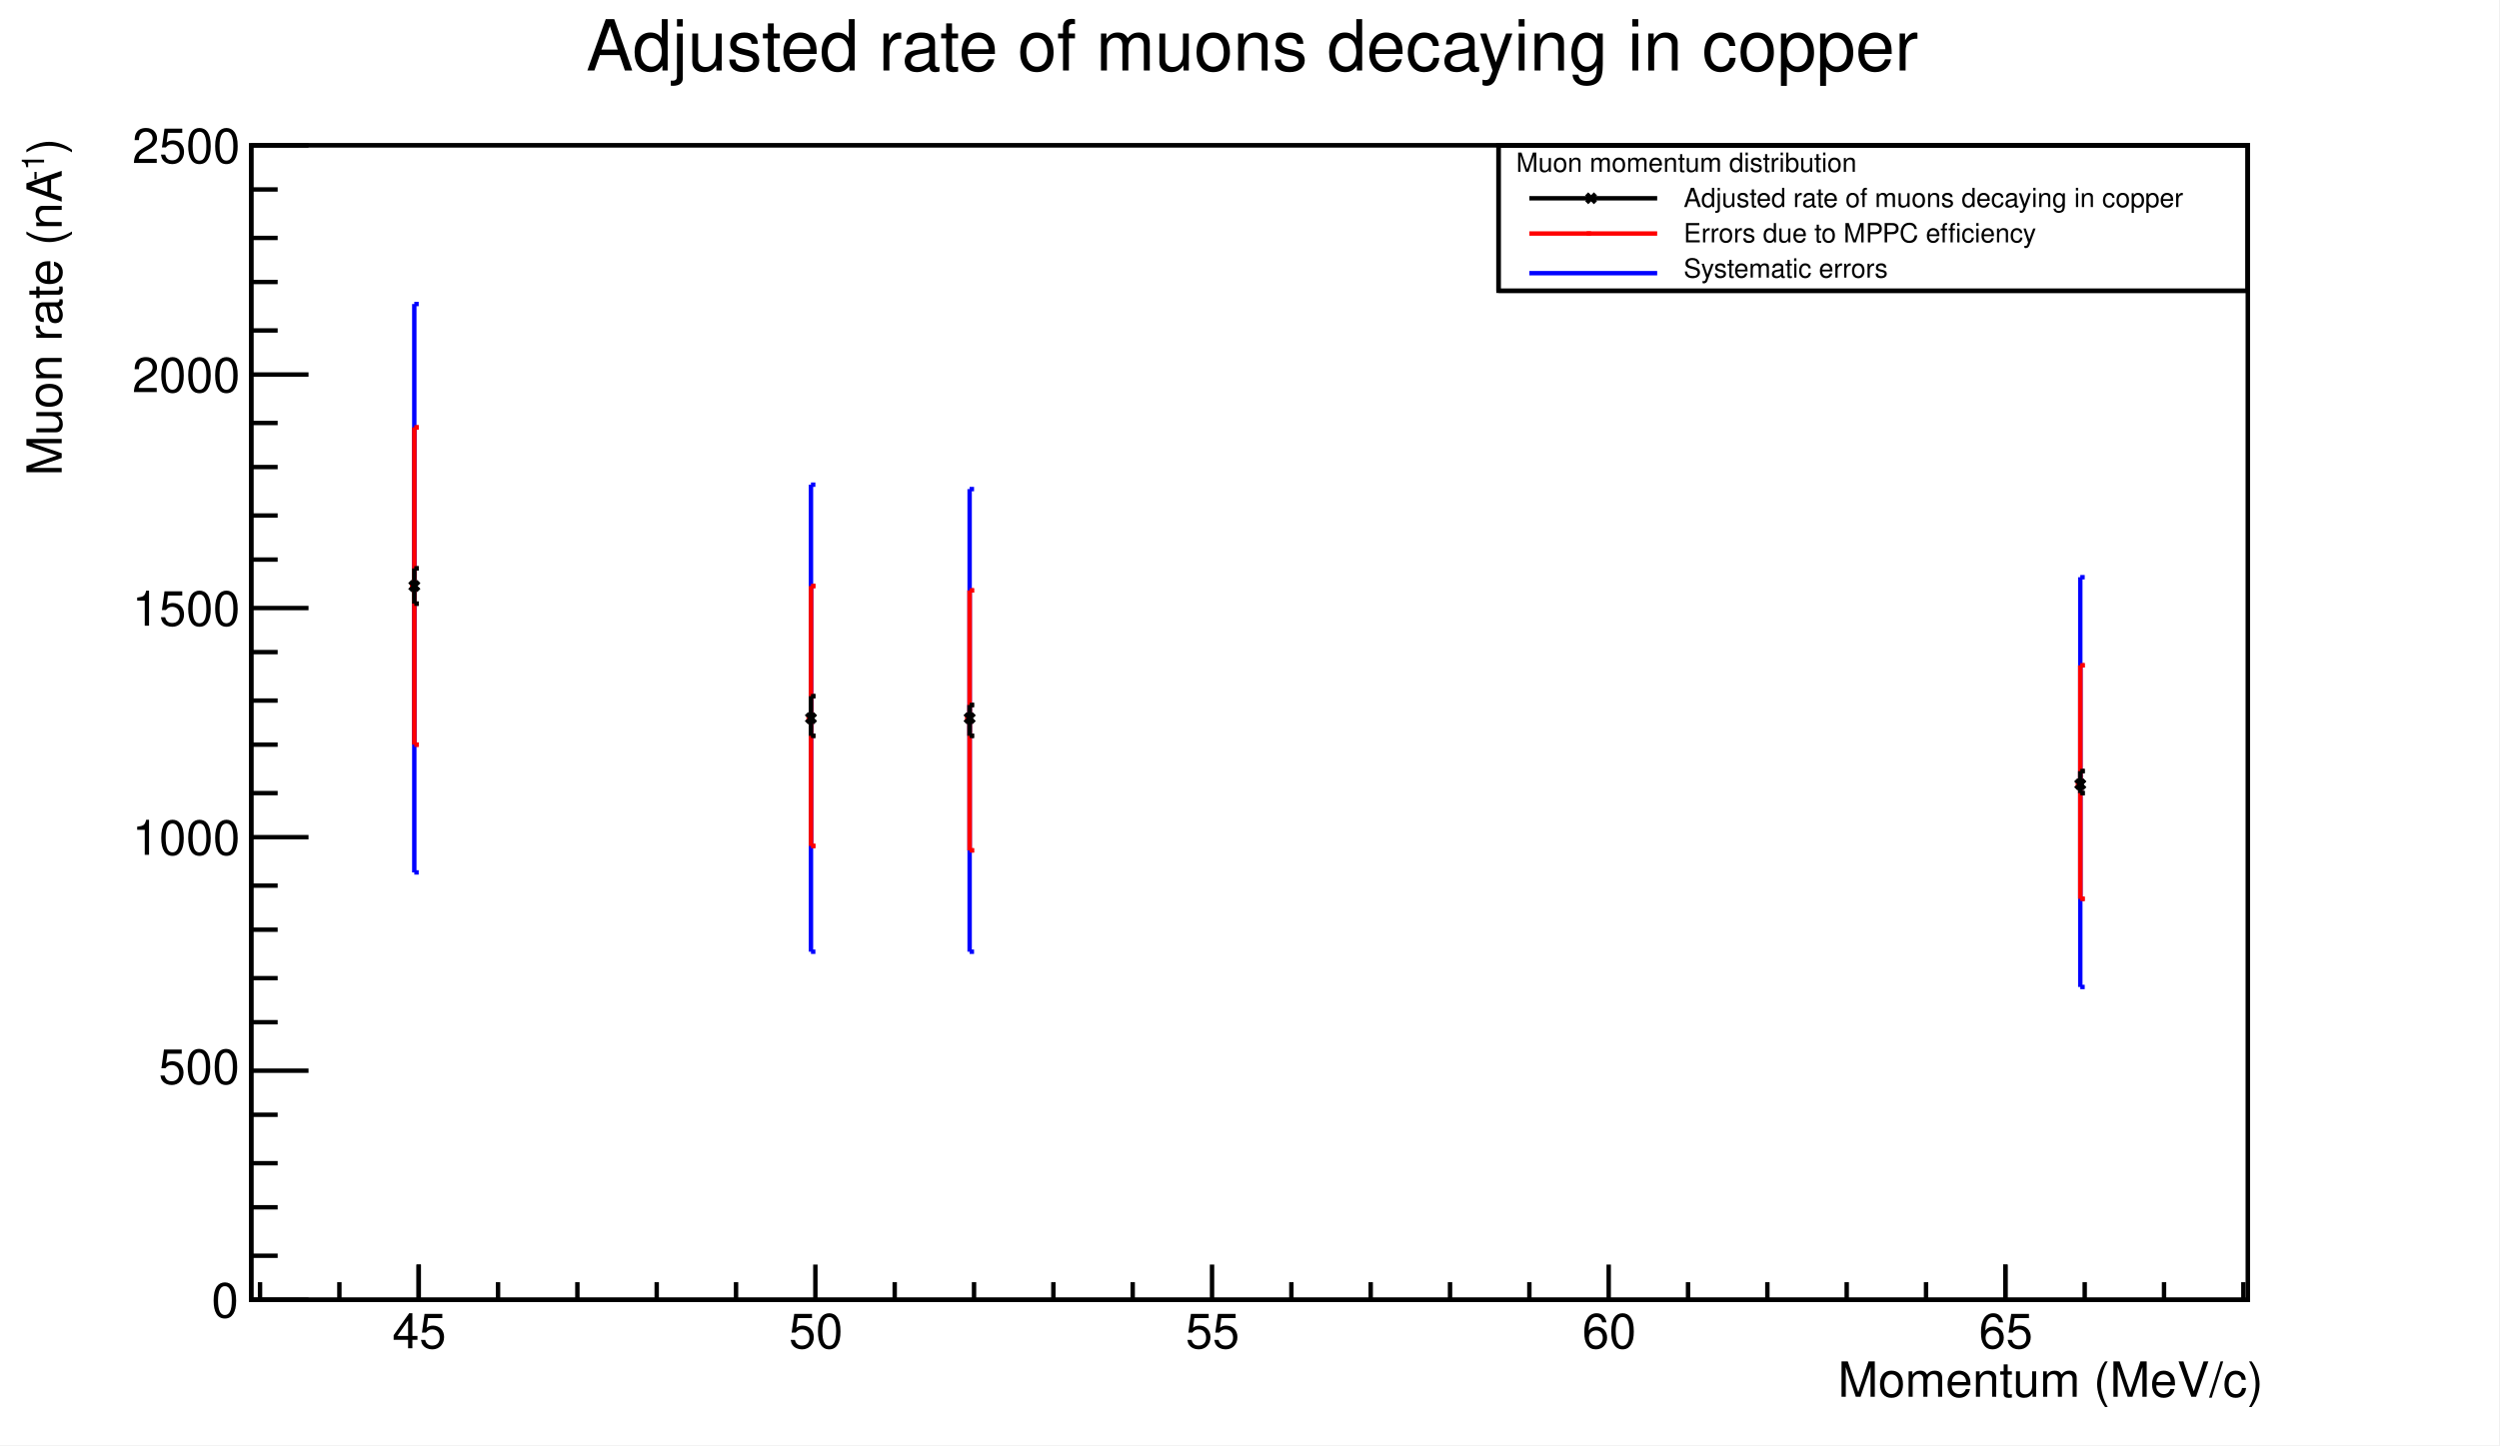
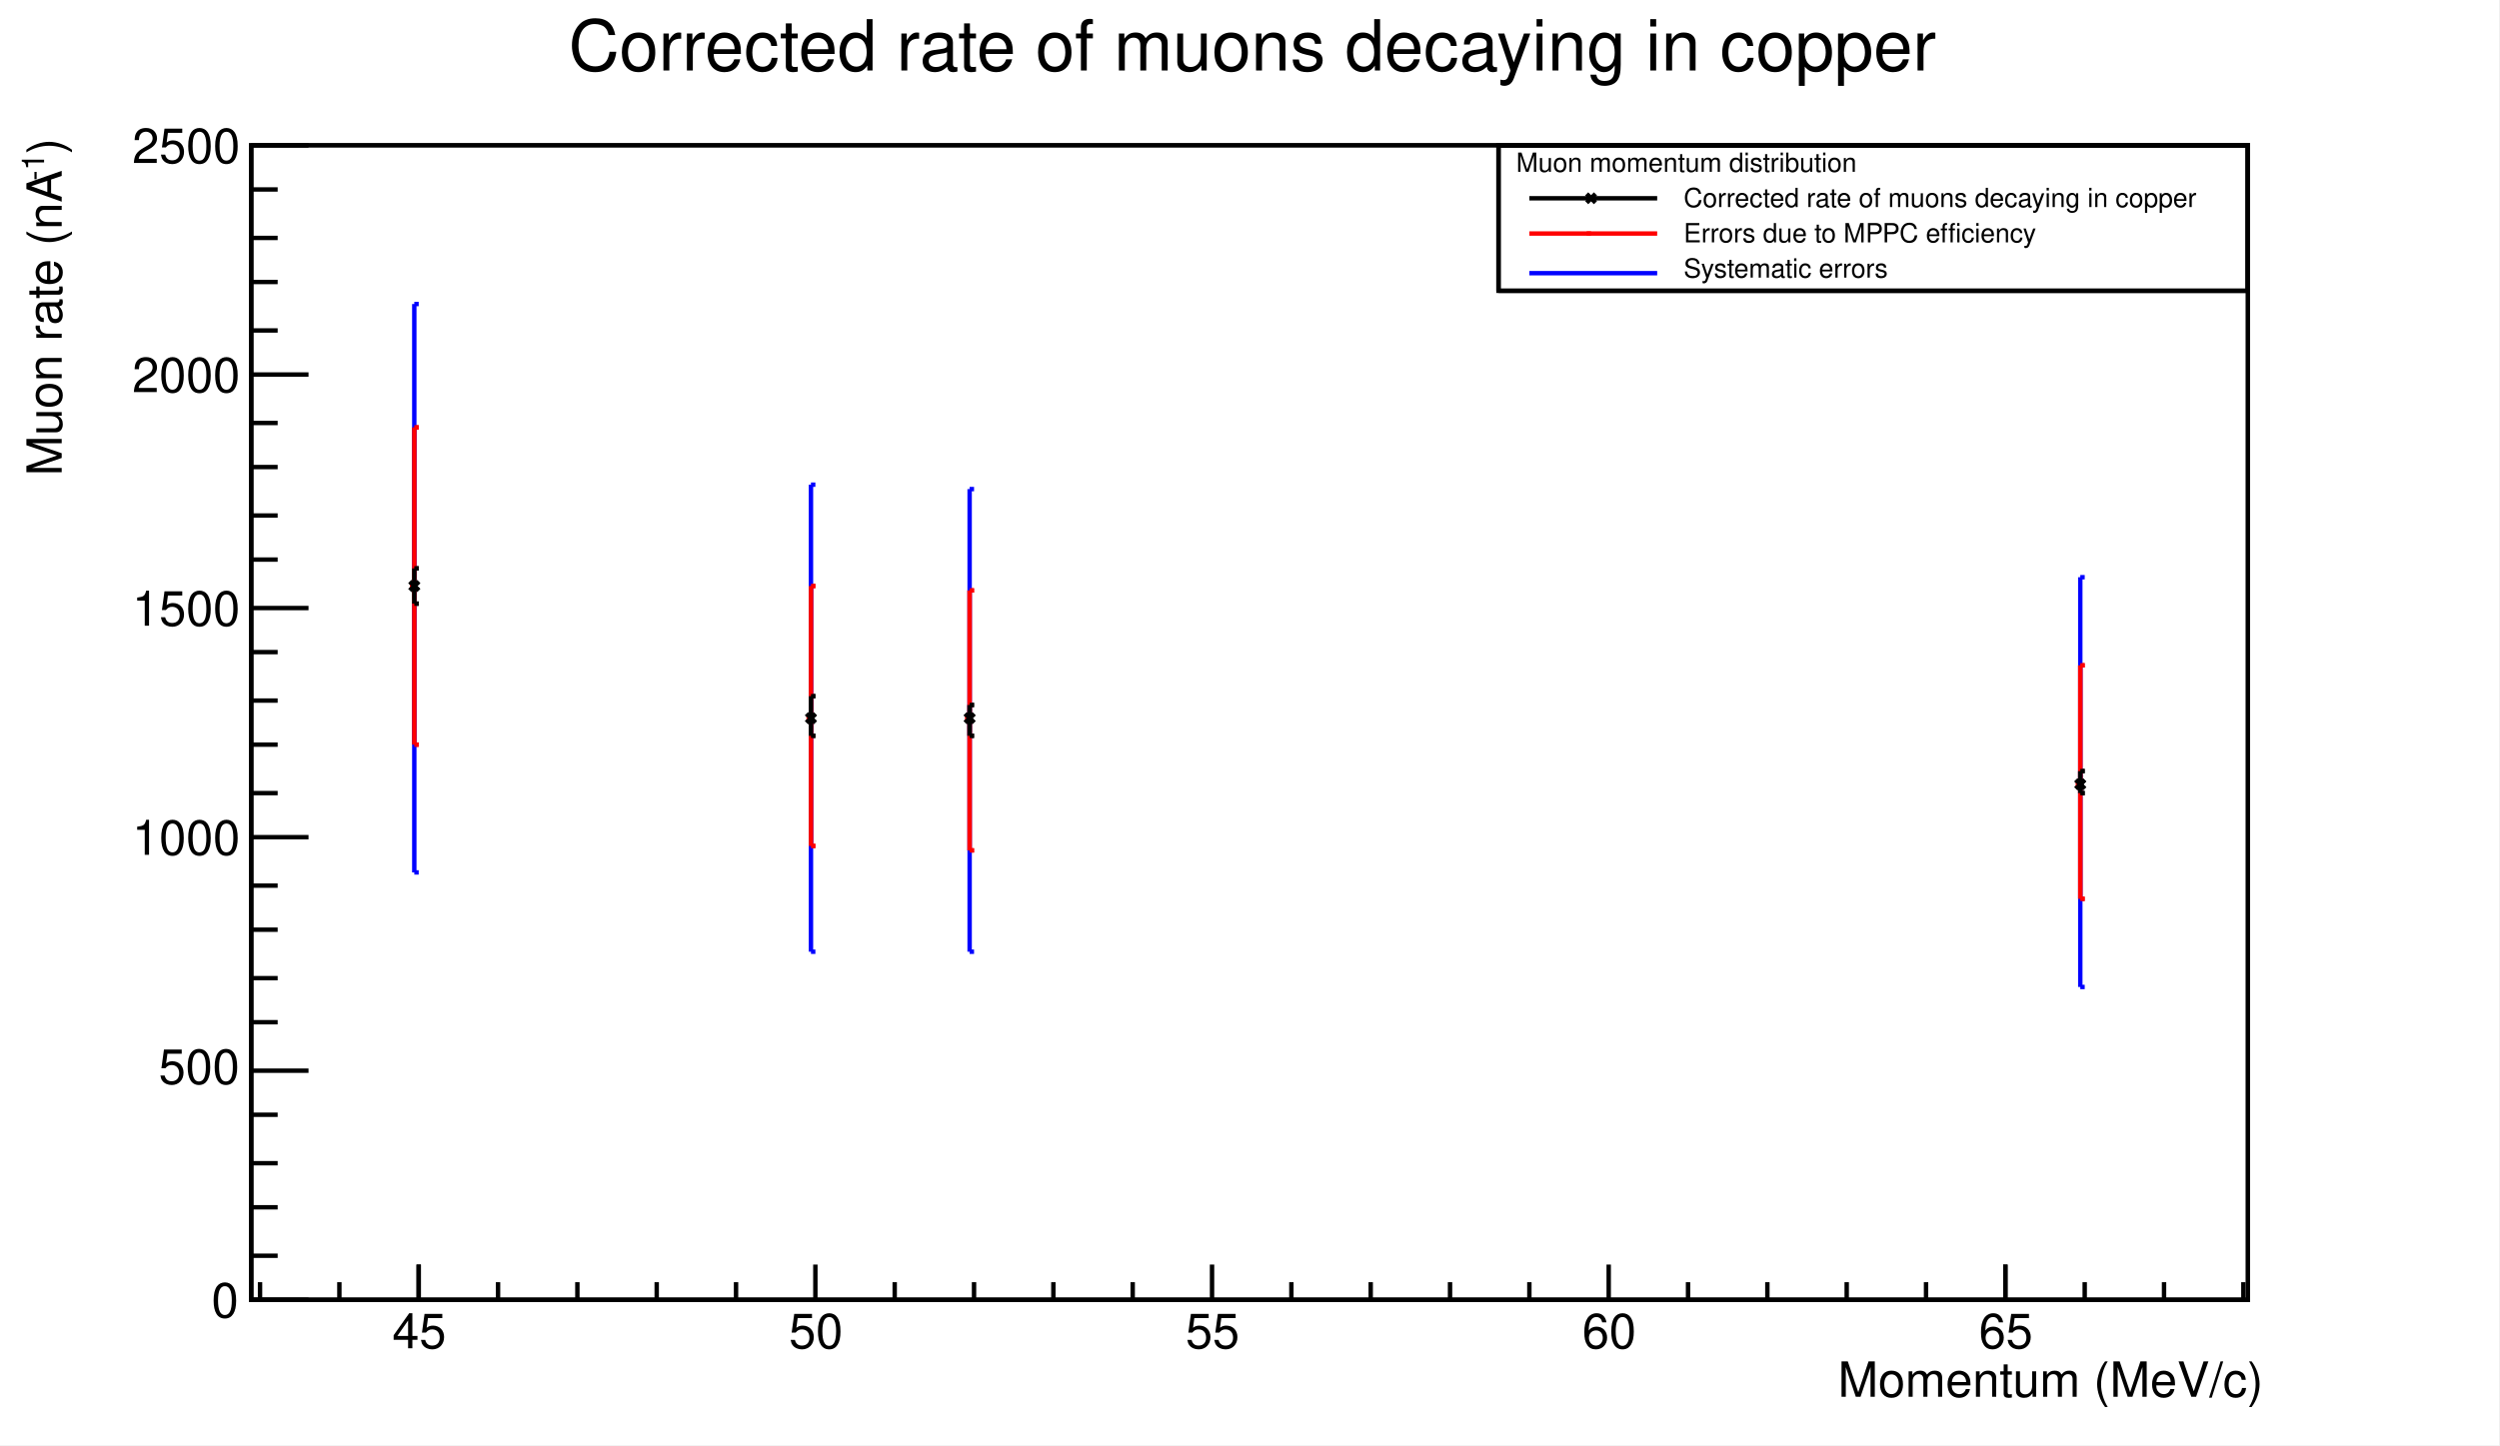
<svg xmlns="http://www.w3.org/2000/svg" width="567" height="328" viewBox="0 0 567 328">
  <defs>
</defs>
  <rect x="0" y="0" width="567" height="328" fill="white" />
  <rect x="57" y="33" width="453" height="262" fill="white" />
  <rect x="57" y="33" width="453" height="262" fill="none" stroke="black" />
  <rect x="57" y="33" width="453" height="262" fill="white" />
  <rect x="57" y="33" width="453" height="262" fill="none" stroke="black" />
  <path d="M57,295h 453" fill="none" stroke="black" />
  <text x="417" y="317" fill="black" font-size="11" font-family="Helvetica">
Momentum (MeV/c)
</text>
  <path d="M95,287v 8" fill="none" stroke="black" />
  <path d="M113,291v 4" fill="none" stroke="black" />
  <path d="M131,291v 4" fill="none" stroke="black" />
  <path d="M149,291v 4" fill="none" stroke="black" />
  <path d="M167,291v 4" fill="none" stroke="black" />
  <path d="M185,287v 8" fill="none" stroke="black" />
  <path d="M203,291v 4" fill="none" stroke="black" />
  <path d="M221,291v 4" fill="none" stroke="black" />
  <path d="M239,291v 4" fill="none" stroke="black" />
  <path d="M257,291v 4" fill="none" stroke="black" />
  <path d="M275,287v 8" fill="none" stroke="black" />
  <path d="M293,291v 4" fill="none" stroke="black" />
  <path d="M311,291v 4" fill="none" stroke="black" />
  <path d="M329,291v 4" fill="none" stroke="black" />
  <path d="M347,291v 4" fill="none" stroke="black" />
  <path d="M365,287v 8" fill="none" stroke="black" />
  <path d="M383,291v 4" fill="none" stroke="black" />
  <path d="M401,291v 4" fill="none" stroke="black" />
  <path d="M419,291v 4" fill="none" stroke="black" />
  <path d="M437,291v 4" fill="none" stroke="black" />
  <path d="M455,287v 8" fill="none" stroke="black" />
  <path d="M95,287v 8" fill="none" stroke="black" />
  <path d="M77,291v 4" fill="none" stroke="black" />
  <path d="M59,291v 4" fill="none" stroke="black" />
  <path d="M455,287v 8" fill="none" stroke="black" />
  <path d="M473,291v 4" fill="none" stroke="black" />
  <path d="M491,291v 4" fill="none" stroke="black" />
  <path d="M509,291v 4" fill="none" stroke="black" />
  <text x="89" y="306" fill="black" font-size="11" font-family="Helvetica">
45
</text>
  <text x="179" y="306" fill="black" font-size="11" font-family="Helvetica">
50
</text>
  <text x="269" y="306" fill="black" font-size="11" font-family="Helvetica">
55
</text>
  <text x="359" y="306" fill="black" font-size="11" font-family="Helvetica">
60
</text>
  <text x="449" y="306" fill="black" font-size="11" font-family="Helvetica">
65
</text>
  <path d="M57,295v -262" fill="none" stroke="black" />
  <g transform="rotate(-90,14,35)">
    <text x="14" y="35" fill="black" font-size="11" font-family="Helvetica">
)
</text>
  </g>
  <g transform="rotate(-90,10,41)">
    <text x="10" y="41" fill="black" font-size="7" font-family="Helvetica">
-1
</text>
  </g>
  <g transform="rotate(-90,14,108)">
    <text x="14" y="108" fill="black" font-size="11" font-family="Helvetica">
Muon rate (nA
</text>
  </g>
  <path d="M70,295h -13" fill="none" stroke="black" />
  <path d="M63,285h -6" fill="none" stroke="black" />
  <path d="M63,274h -6" fill="none" stroke="black" />
  <path d="M63,264h -6" fill="none" stroke="black" />
  <path d="M63,253h -6" fill="none" stroke="black" />
  <path d="M70,243h -13" fill="none" stroke="black" />
  <path d="M63,232h -6" fill="none" stroke="black" />
  <path d="M63,222h -6" fill="none" stroke="black" />
  <path d="M63,211h -6" fill="none" stroke="black" />
  <path d="M63,201h -6" fill="none" stroke="black" />
  <path d="M70,190h -13" fill="none" stroke="black" />
  <path d="M63,180h -6" fill="none" stroke="black" />
  <path d="M63,169h -6" fill="none" stroke="black" />
  <path d="M63,159h -6" fill="none" stroke="black" />
  <path d="M63,148h -6" fill="none" stroke="black" />
  <path d="M70,138h -13" fill="none" stroke="black" />
  <path d="M63,127h -6" fill="none" stroke="black" />
  <path d="M63,117h -6" fill="none" stroke="black" />
  <path d="M63,106h -6" fill="none" stroke="black" />
  <path d="M63,96h -6" fill="none" stroke="black" />
  <path d="M70,85h -13" fill="none" stroke="black" />
  <path d="M63,75h -6" fill="none" stroke="black" />
  <path d="M63,64h -6" fill="none" stroke="black" />
  <path d="M63,54h -6" fill="none" stroke="black" />
  <path d="M63,43h -6" fill="none" stroke="black" />
  <path d="M70,33h -13" fill="none" stroke="black" />
  <text x="48" y="299" fill="black" font-size="11" font-family="Helvetica">
0
</text>
  <text x="36" y="246" fill="black" font-size="11" font-family="Helvetica">
500
</text>
  <text x="30" y="194" fill="black" font-size="11" font-family="Helvetica">
1000
</text>
  <text x="30" y="142" fill="black" font-size="11" font-family="Helvetica">
1500
</text>
  <text x="30" y="89" fill="black" font-size="11" font-family="Helvetica">
2000
</text>
  <text x="30" y="37" fill="black" font-size="11" font-family="Helvetica">
2500
</text>
  <g stroke="black" stroke-width="1" fill="none">
    <line x1="93" y1="132" x2="95" y2="134" />
    <line x1="93" y1="134" x2="95" y2="132" />
    <line x1="183" y1="162" x2="185" y2="164" />
    <line x1="183" y1="164" x2="185" y2="162" />
    <line x1="219" y1="162" x2="221" y2="164" />
    <line x1="219" y1="164" x2="221" y2="162" />
    <line x1="471" y1="177" x2="473" y2="179" />
    <line x1="471" y1="179" x2="473" y2="177" />
  </g>
  <path d="M94,133v -4" fill="none" stroke="black" />
  <path d="M94,129h 1" fill="none" stroke="black" />
  <path d="M94,133v 4" fill="none" stroke="black" />
  <path d="M94,137h 1" fill="none" stroke="black" />
  <path d="M184,163v -5" fill="none" stroke="black" />
  <path d="M184,158h 1" fill="none" stroke="black" />
  <path d="M184,163v 4" fill="none" stroke="black" />
  <path d="M184,167h 1" fill="none" stroke="black" />
  <path d="M220,163v -3" fill="none" stroke="black" />
  <path d="M220,160h 1" fill="none" stroke="black" />
  <path d="M220,163v 4" fill="none" stroke="black" />
  <path d="M220,167h 1" fill="none" stroke="black" />
  <path d="M472,178v -3" fill="none" stroke="black" />
  <path d="M472,175h 1" fill="none" stroke="black" />
  <path d="M472,178v 2" fill="none" stroke="black" />
  <path d="M472,180h 1" fill="none" stroke="black" />
  <path d="M94,133v -36" fill="none" stroke="#ff0000" />
  <path d="M94,97h 1" fill="none" stroke="#ff0000" />
  <path d="M94,133v 36" fill="none" stroke="#ff0000" />
  <path d="M94,169h 1" fill="none" stroke="#ff0000" />
  <path d="M184,163v -30" fill="none" stroke="#ff0000" />
  <path d="M184,133h 1" fill="none" stroke="#ff0000" />
  <path d="M184,163v 29" fill="none" stroke="#ff0000" />
  <path d="M184,192h 1" fill="none" stroke="#ff0000" />
  <path d="M220,163v -29" fill="none" stroke="#ff0000" />
  <path d="M220,134h 1" fill="none" stroke="#ff0000" />
  <path d="M220,163v 30" fill="none" stroke="#ff0000" />
  <path d="M220,193h 1" fill="none" stroke="#ff0000" />
  <path d="M472,178v -27" fill="none" stroke="#ff0000" />
  <path d="M472,151h 1" fill="none" stroke="#ff0000" />
  <path d="M472,178v 26" fill="none" stroke="#ff0000" />
  <path d="M472,204h 1" fill="none" stroke="#ff0000" />
  <g stroke="#ff0000" stroke-width="1" fill="none">
    <line x1="93" y1="133" x2="94" y2="133" />
    <line x1="183" y1="163" x2="184" y2="163" />
    <line x1="219" y1="163" x2="220" y2="163" />
    <line x1="471" y1="178" x2="472" y2="178" />
  </g>
  <path d="M94,133v -64" fill="none" stroke="#0000ff" />
  <path d="M94,69h 1" fill="none" stroke="#0000ff" />
  <path d="M94,133v 65" fill="none" stroke="#0000ff" />
  <path d="M94,198h 1" fill="none" stroke="#0000ff" />
  <path d="M184,163v -53" fill="none" stroke="#0000ff" />
  <path d="M184,110h 1" fill="none" stroke="#0000ff" />
  <path d="M184,163v 53" fill="none" stroke="#0000ff" />
  <path d="M184,216h 1" fill="none" stroke="#0000ff" />
  <path d="M220,163v -52" fill="none" stroke="#0000ff" />
  <path d="M220,111h 1" fill="none" stroke="#0000ff" />
  <path d="M220,163v 53" fill="none" stroke="#0000ff" />
  <path d="M220,216h 1" fill="none" stroke="#0000ff" />
  <path d="M472,178v -47" fill="none" stroke="#0000ff" />
  <path d="M472,131h 1" fill="none" stroke="#0000ff" />
  <path d="M472,178v 46" fill="none" stroke="#0000ff" />
  <path d="M472,224h 1" fill="none" stroke="#0000ff" />
  <g stroke="#0000ff" stroke-width="0" fill="none">
    <line x1="93" y1="133" x2="94" y2="133" />
    <line x1="183" y1="163" x2="184" y2="163" />
    <line x1="219" y1="163" x2="220" y2="163" />
    <line x1="471" y1="178" x2="472" y2="178" />
  </g>
  <rect x="340" y="33" width="170" height="33" fill="none" stroke="black" />
  <path d="M340,66h 170" fill="none" stroke="black" />
  <path d="M510,66v -33" fill="none" stroke="black" />
  <path d="M510,33h -170" fill="none" stroke="black" />
  <path d="M340,33v 33" fill="none" stroke="black" />
  <text x="344" y="39" fill="black" font-size="6" font-family="Helvetica">
Muon momentum distribution
</text>
  <text x="382" y="47" fill="black" font-size="6" font-family="Helvetica">
- Adjusted rate of muons decaying in copper
+ Corrected rate of muons decaying in copper
</text>
  <path d="M347,48h 29v -6h -29z" fill="white" />
  <path d="M347,45h 29" fill="none" stroke="black" />
  <g stroke="black" stroke-width="1" fill="none">
    <line x1="360" y1="44" x2="362" y2="46" />
    <line x1="360" y1="46" x2="362" y2="44" />
  </g>
  <text x="382" y="55" fill="black" font-size="6" font-family="Helvetica">
Errors due to MPPC efficiency
</text>
  <path d="M347,56h 29v -5h -29z" fill="white" />
  <path d="M347,53h 29" fill="none" stroke="#ff0000" />
  <g stroke="#ff0000" stroke-width="1" fill="none">
    <line x1="360" y1="53" x2="361" y2="53" />
  </g>
  <text x="382" y="63" fill="black" font-size="6" font-family="Helvetica">
Systematic errors
</text>
  <path d="M347,65h 29v -6h -29z" fill="white" />
  <path d="M347,62h 29" fill="none" stroke="#0000ff" />
  <g stroke="#0000ff" stroke-width="0" fill="none">
    <line x1="360" y1="62" x2="361" y2="62" />
  </g>
  <path d="M94,133v -36" fill="none" stroke="#ff0000" />
  <path d="M94,97h 1" fill="none" stroke="#ff0000" />
  <path d="M94,133v 36" fill="none" stroke="#ff0000" />
  <path d="M94,169h 1" fill="none" stroke="#ff0000" />
  <path d="M184,163v -30" fill="none" stroke="#ff0000" />
  <path d="M184,133h 1" fill="none" stroke="#ff0000" />
  <path d="M184,163v 29" fill="none" stroke="#ff0000" />
  <path d="M184,192h 1" fill="none" stroke="#ff0000" />
  <path d="M220,163v -29" fill="none" stroke="#ff0000" />
  <path d="M220,134h 1" fill="none" stroke="#ff0000" />
  <path d="M220,163v 30" fill="none" stroke="#ff0000" />
  <path d="M220,193h 1" fill="none" stroke="#ff0000" />
  <path d="M472,178v -27" fill="none" stroke="#ff0000" />
  <path d="M472,151h 1" fill="none" stroke="#ff0000" />
  <path d="M472,178v 26" fill="none" stroke="#ff0000" />
  <path d="M472,204h 1" fill="none" stroke="#ff0000" />
  <g stroke="#ff0000" stroke-width="1" fill="none">
    <line x1="93" y1="133" x2="94" y2="133" />
    <line x1="183" y1="163" x2="184" y2="163" />
    <line x1="219" y1="163" x2="220" y2="163" />
    <line x1="471" y1="178" x2="472" y2="178" />
  </g>
  <path d="M94,133v -4" fill="none" stroke="black" />
  <path d="M94,129h 1" fill="none" stroke="black" />
  <path d="M94,133v 4" fill="none" stroke="black" />
  <path d="M94,137h 1" fill="none" stroke="black" />
  <path d="M184,163v -5" fill="none" stroke="black" />
  <path d="M184,158h 1" fill="none" stroke="black" />
  <path d="M184,163v 4" fill="none" stroke="black" />
  <path d="M184,167h 1" fill="none" stroke="black" />
  <path d="M220,163v -3" fill="none" stroke="black" />
  <path d="M220,160h 1" fill="none" stroke="black" />
  <path d="M220,163v 4" fill="none" stroke="black" />
  <path d="M220,167h 1" fill="none" stroke="black" />
  <path d="M472,178v -3" fill="none" stroke="black" />
  <path d="M472,175h 1" fill="none" stroke="black" />
  <path d="M472,178v 2" fill="none" stroke="black" />
  <path d="M472,180h 1" fill="none" stroke="black" />
  <g stroke="black" stroke-width="1" fill="none">
    <line x1="93" y1="132" x2="95" y2="134" />
    <line x1="93" y1="134" x2="95" y2="132" />
    <line x1="183" y1="162" x2="185" y2="164" />
    <line x1="183" y1="164" x2="185" y2="162" />
    <line x1="219" y1="162" x2="221" y2="164" />
    <line x1="219" y1="164" x2="221" y2="162" />
    <line x1="471" y1="177" x2="473" y2="179" />
    <line x1="471" y1="179" x2="473" y2="177" />
  </g>
-   <text x="133" y="16" fill="black" font-size="16" font-family="Helvetica">
- Adjusted rate of muons decaying in copper
+   <text x="129" y="16" fill="black" font-size="16" font-family="Helvetica">
+ Corrected rate of muons decaying in copper
</text>
</svg>
